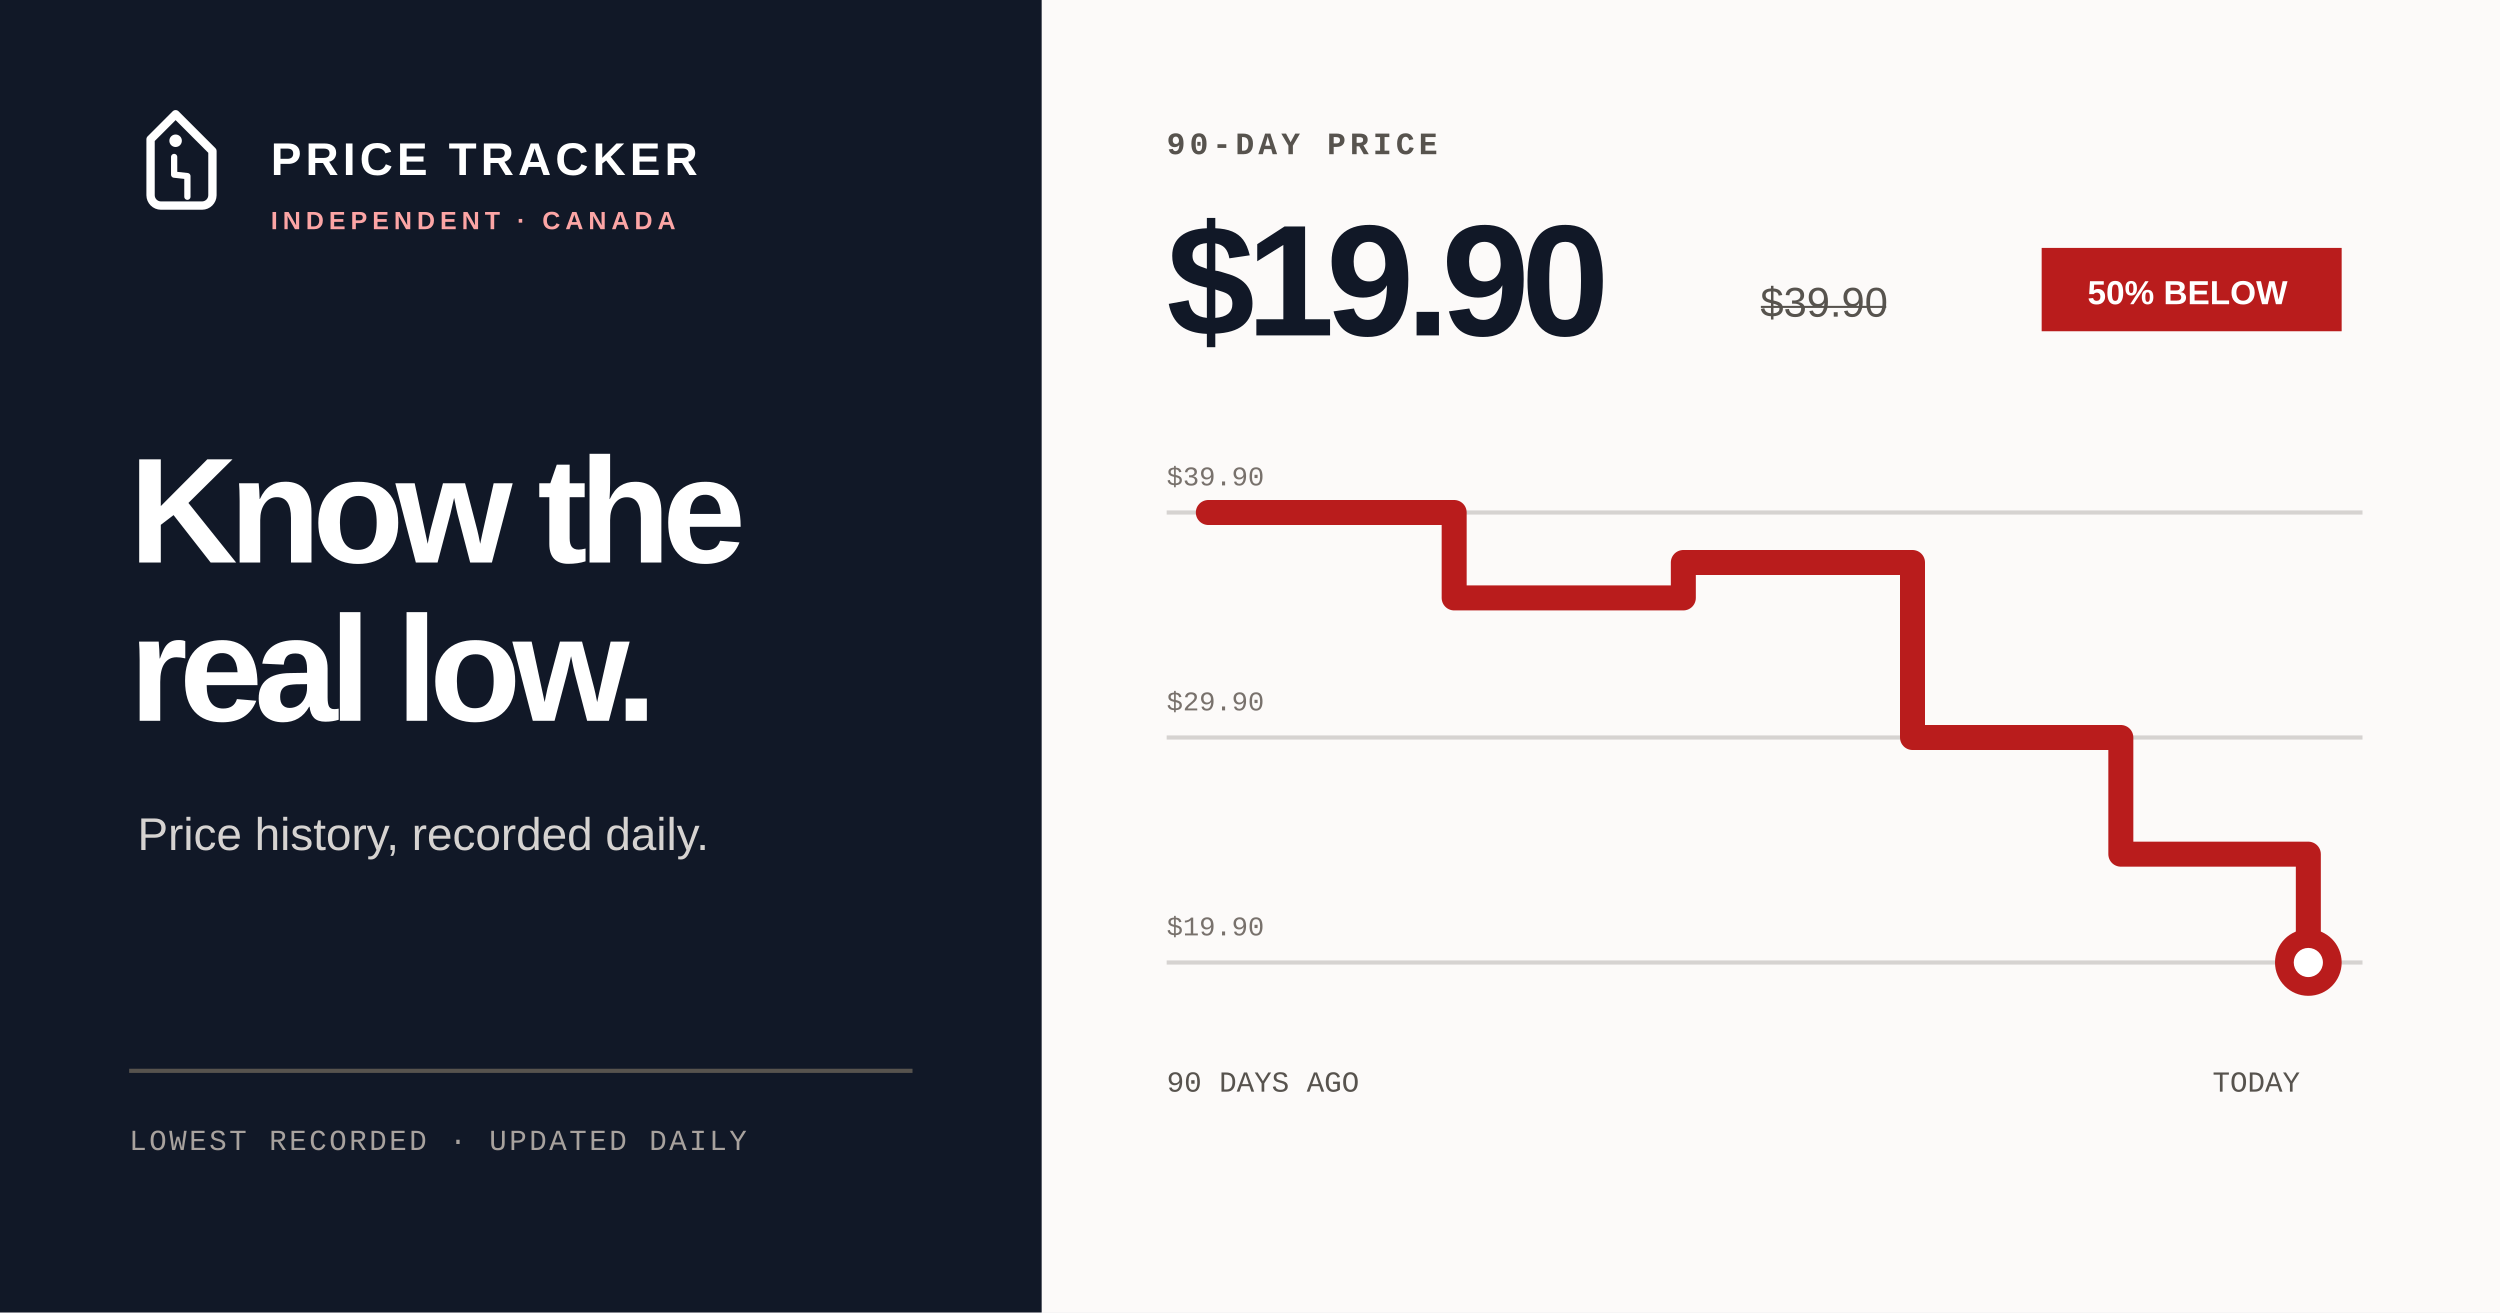
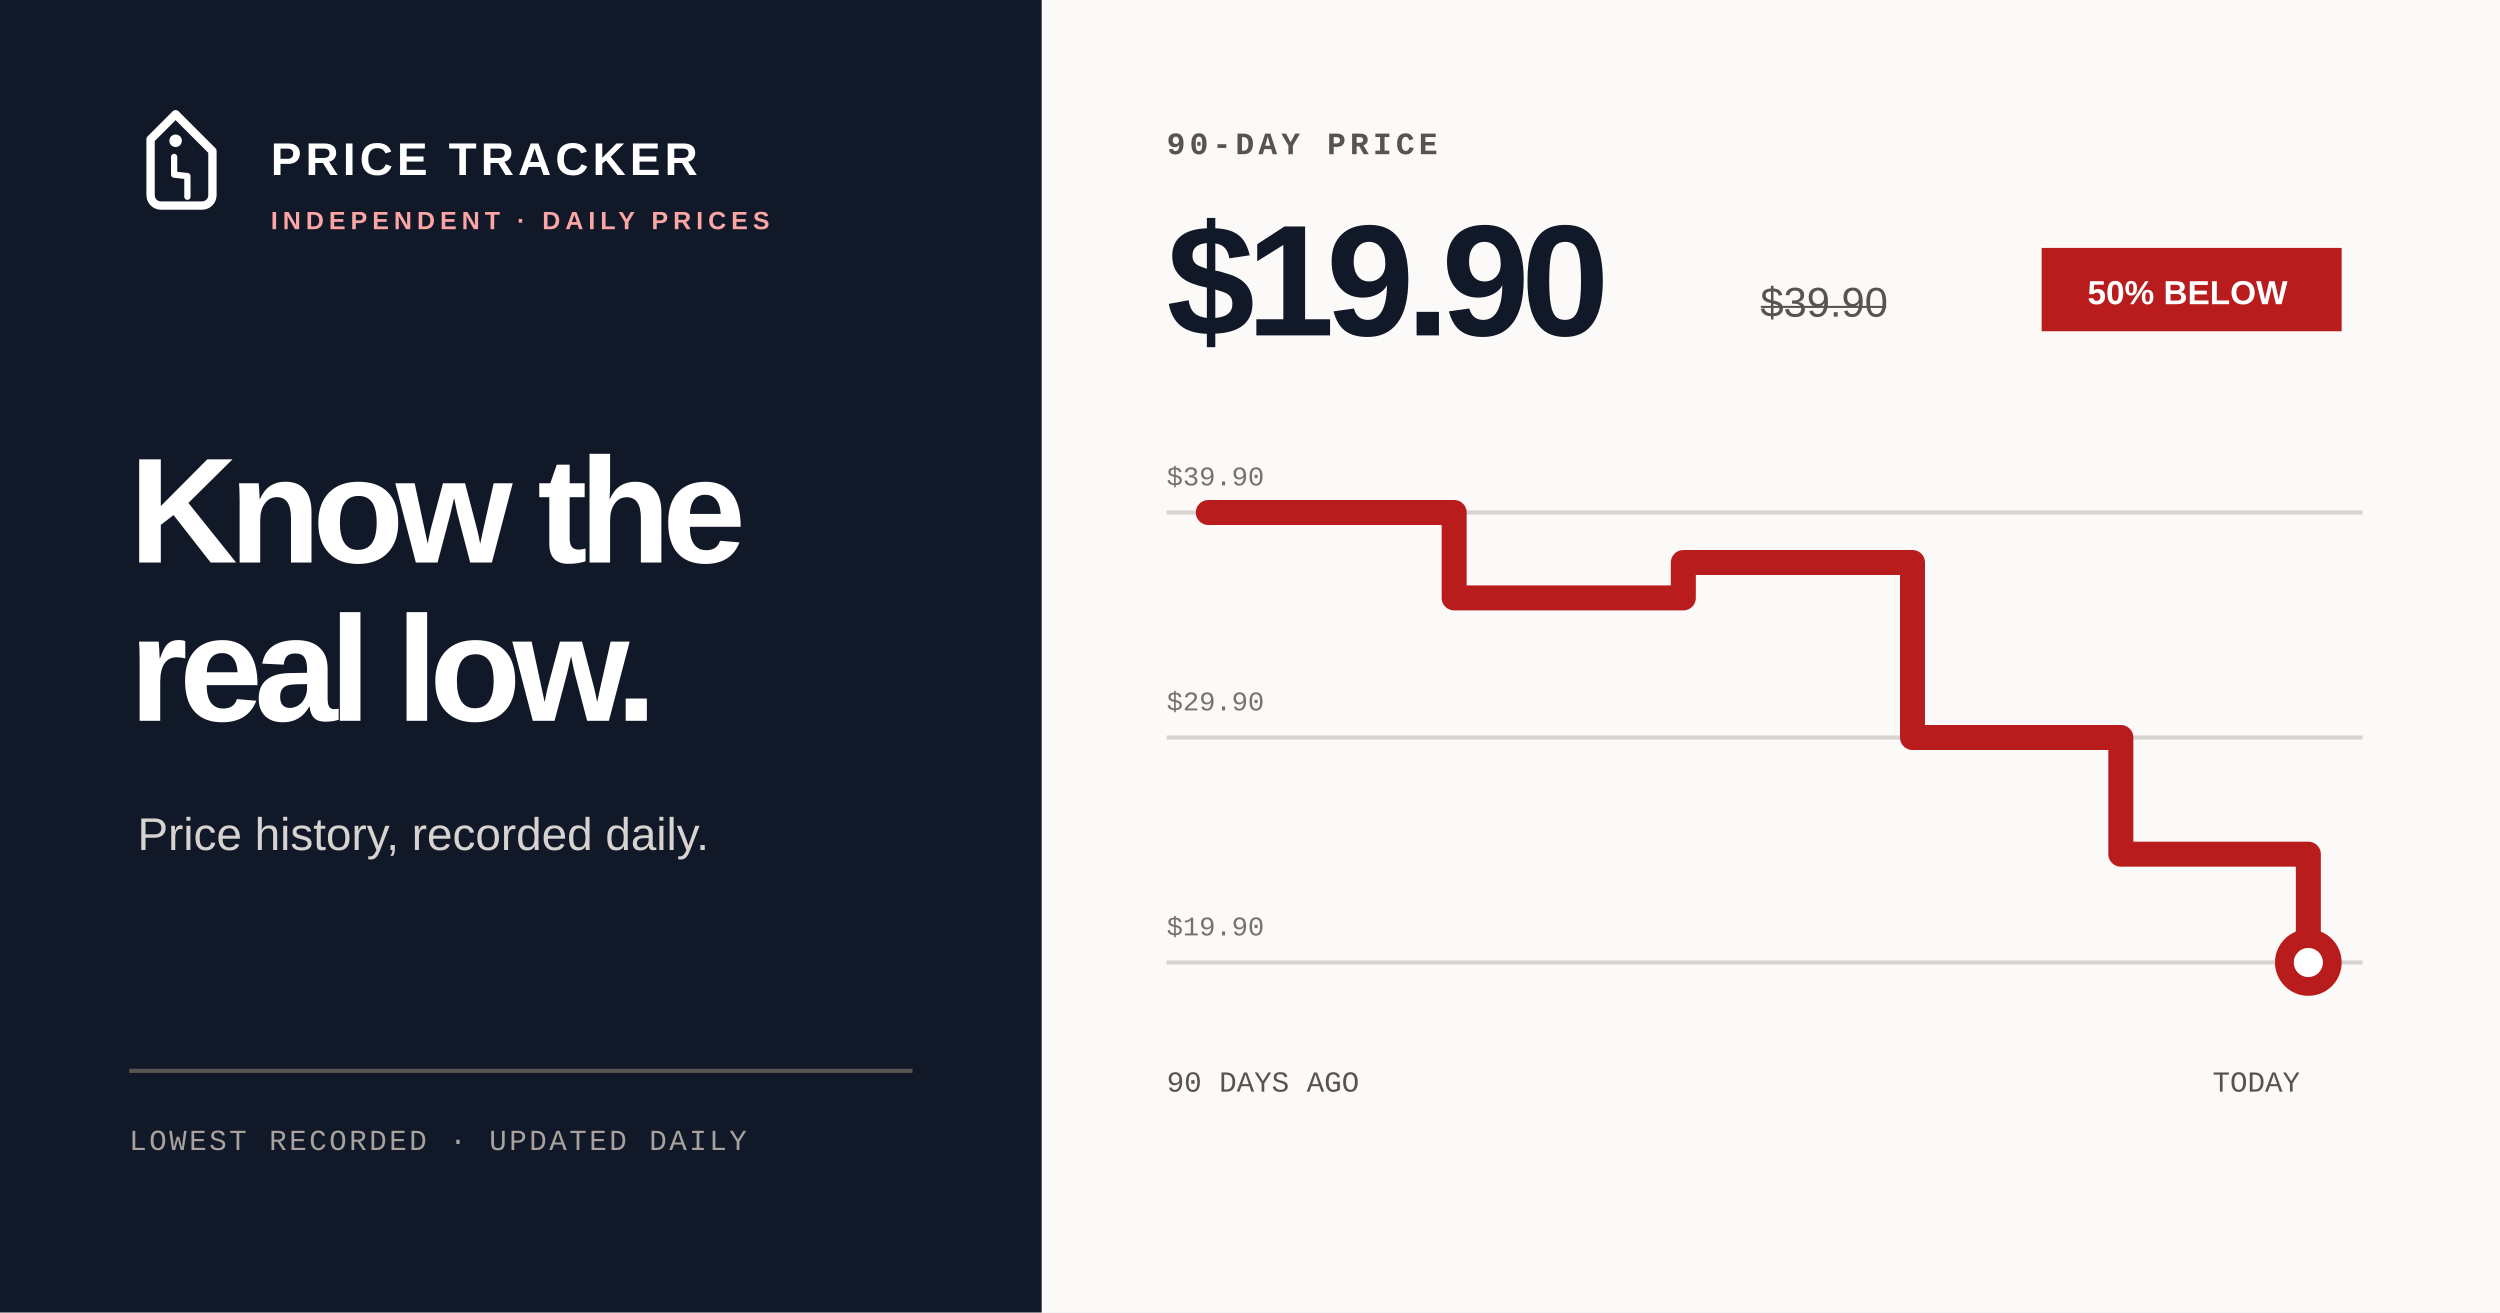
<svg xmlns="http://www.w3.org/2000/svg" width="1200" height="630" viewBox="0 0 1200 630" role="img" aria-labelledby="title description">
  <rect width="1200" height="630" fill="#fcfaf9" />
  <rect width="500" height="630" fill="#111827" />
  <g transform="translate(62 58)">
    <g transform="rotate(45 23 23)">
      <path d="M4 5h25l15 15a5 5 0 0 1 0 7L30 41a5 5 0 0 1-7 0L4 22V5Z" fill="none" stroke="#fff" stroke-width="4" stroke-linejoin="round" />
      <circle cx="13" cy="14" r="3" fill="#fff" />
      <path d="m18 20 6 6 5-4 7 7" fill="none" stroke="#fff" stroke-width="3" stroke-linecap="round" stroke-linejoin="round" />
    </g>
    <text x="68" y="26" fill="#fff" font-family="Arial, Helvetica, sans-serif" font-size="22" font-weight="700" letter-spacing="2">PRICE TRACKER</text>
-     <text x="68" y="52" fill="#fca5a5" font-family="Arial, Helvetica, sans-serif" font-size="12" font-weight="700" letter-spacing="2.4">INDEPENDENT · CANADA</text>
+     <text x="68" y="52" fill="#fca5a5" font-family="Arial, Helvetica, sans-serif" font-size="12" font-weight="700" letter-spacing="2.4">INDEPENDENT · DAILY PRICES</text>
  </g>
  <text x="62" y="270" fill="#fff" font-family="Arial Black, Arial, Helvetica, sans-serif" font-size="72" font-weight="900" letter-spacing="-4">Know the</text>
  <text x="62" y="346" fill="#fff" font-family="Arial Black, Arial, Helvetica, sans-serif" font-size="72" font-weight="900" letter-spacing="-4">real low.</text>
  <text x="66" y="408" fill="#d6d3d1" font-family="Arial, Helvetica, sans-serif" font-size="22">Price history, recorded daily.</text>
  <line x1="62" y1="514" x2="438" y2="514" stroke="#57534e" stroke-width="2" />
  <text x="62" y="552" fill="#a8a29e" font-family="Courier New, monospace" font-size="14" letter-spacing="1.2">LOWEST RECORDED · UPDATED DAILY</text>
  <g transform="translate(560 56)">
    <text x="0" y="18" fill="#57534e" font-family="Courier New, monospace" font-size="15" font-weight="700" letter-spacing="2">90-DAY PRICE</text>
    <text x="0" y="105" fill="#111827" font-family="Arial Black, Arial, Helvetica, sans-serif" font-size="76" font-weight="900" letter-spacing="-4">$19.90</text>
    <text x="285" y="96" fill="#57534e" font-family="Arial, Helvetica, sans-serif" font-size="20" text-decoration="line-through">$39.90</text>
    <rect x="420" y="63" width="144" height="40" fill="#b91c1c" />
    <text x="442" y="90" fill="#fff" font-family="Arial, Helvetica, sans-serif" font-size="16" font-weight="700">50% BELOW</text>
    <line x1="0" y1="190" x2="574" y2="190" stroke="#d6d3d1" stroke-width="2" />
    <line x1="0" y1="298" x2="574" y2="298" stroke="#d6d3d1" stroke-width="2" />
    <line x1="0" y1="406" x2="574" y2="406" stroke="#d6d3d1" stroke-width="2" />
    <text x="0" y="177" fill="#78716c" font-family="Courier New, monospace" font-size="13">$39.90</text>
    <text x="0" y="285" fill="#78716c" font-family="Courier New, monospace" font-size="13">$29.90</text>
    <text x="0" y="393" fill="#78716c" font-family="Courier New, monospace" font-size="13">$19.90</text>
    <path d="M20 190H138V231H248V214H358V298H458V354H548V406" fill="none" stroke="#b91c1c" stroke-width="12" stroke-linecap="round" stroke-linejoin="round" />
    <circle cx="548" cy="406" r="16" fill="#b91c1c" />
    <circle cx="548" cy="406" r="7" fill="#fff" />
    <text x="0" y="468" fill="#57534e" font-family="Courier New, monospace" font-size="14">90 DAYS AGO</text>
    <text x="502" y="468" fill="#57534e" font-family="Courier New, monospace" font-size="14">TODAY</text>
  </g>
</svg>
